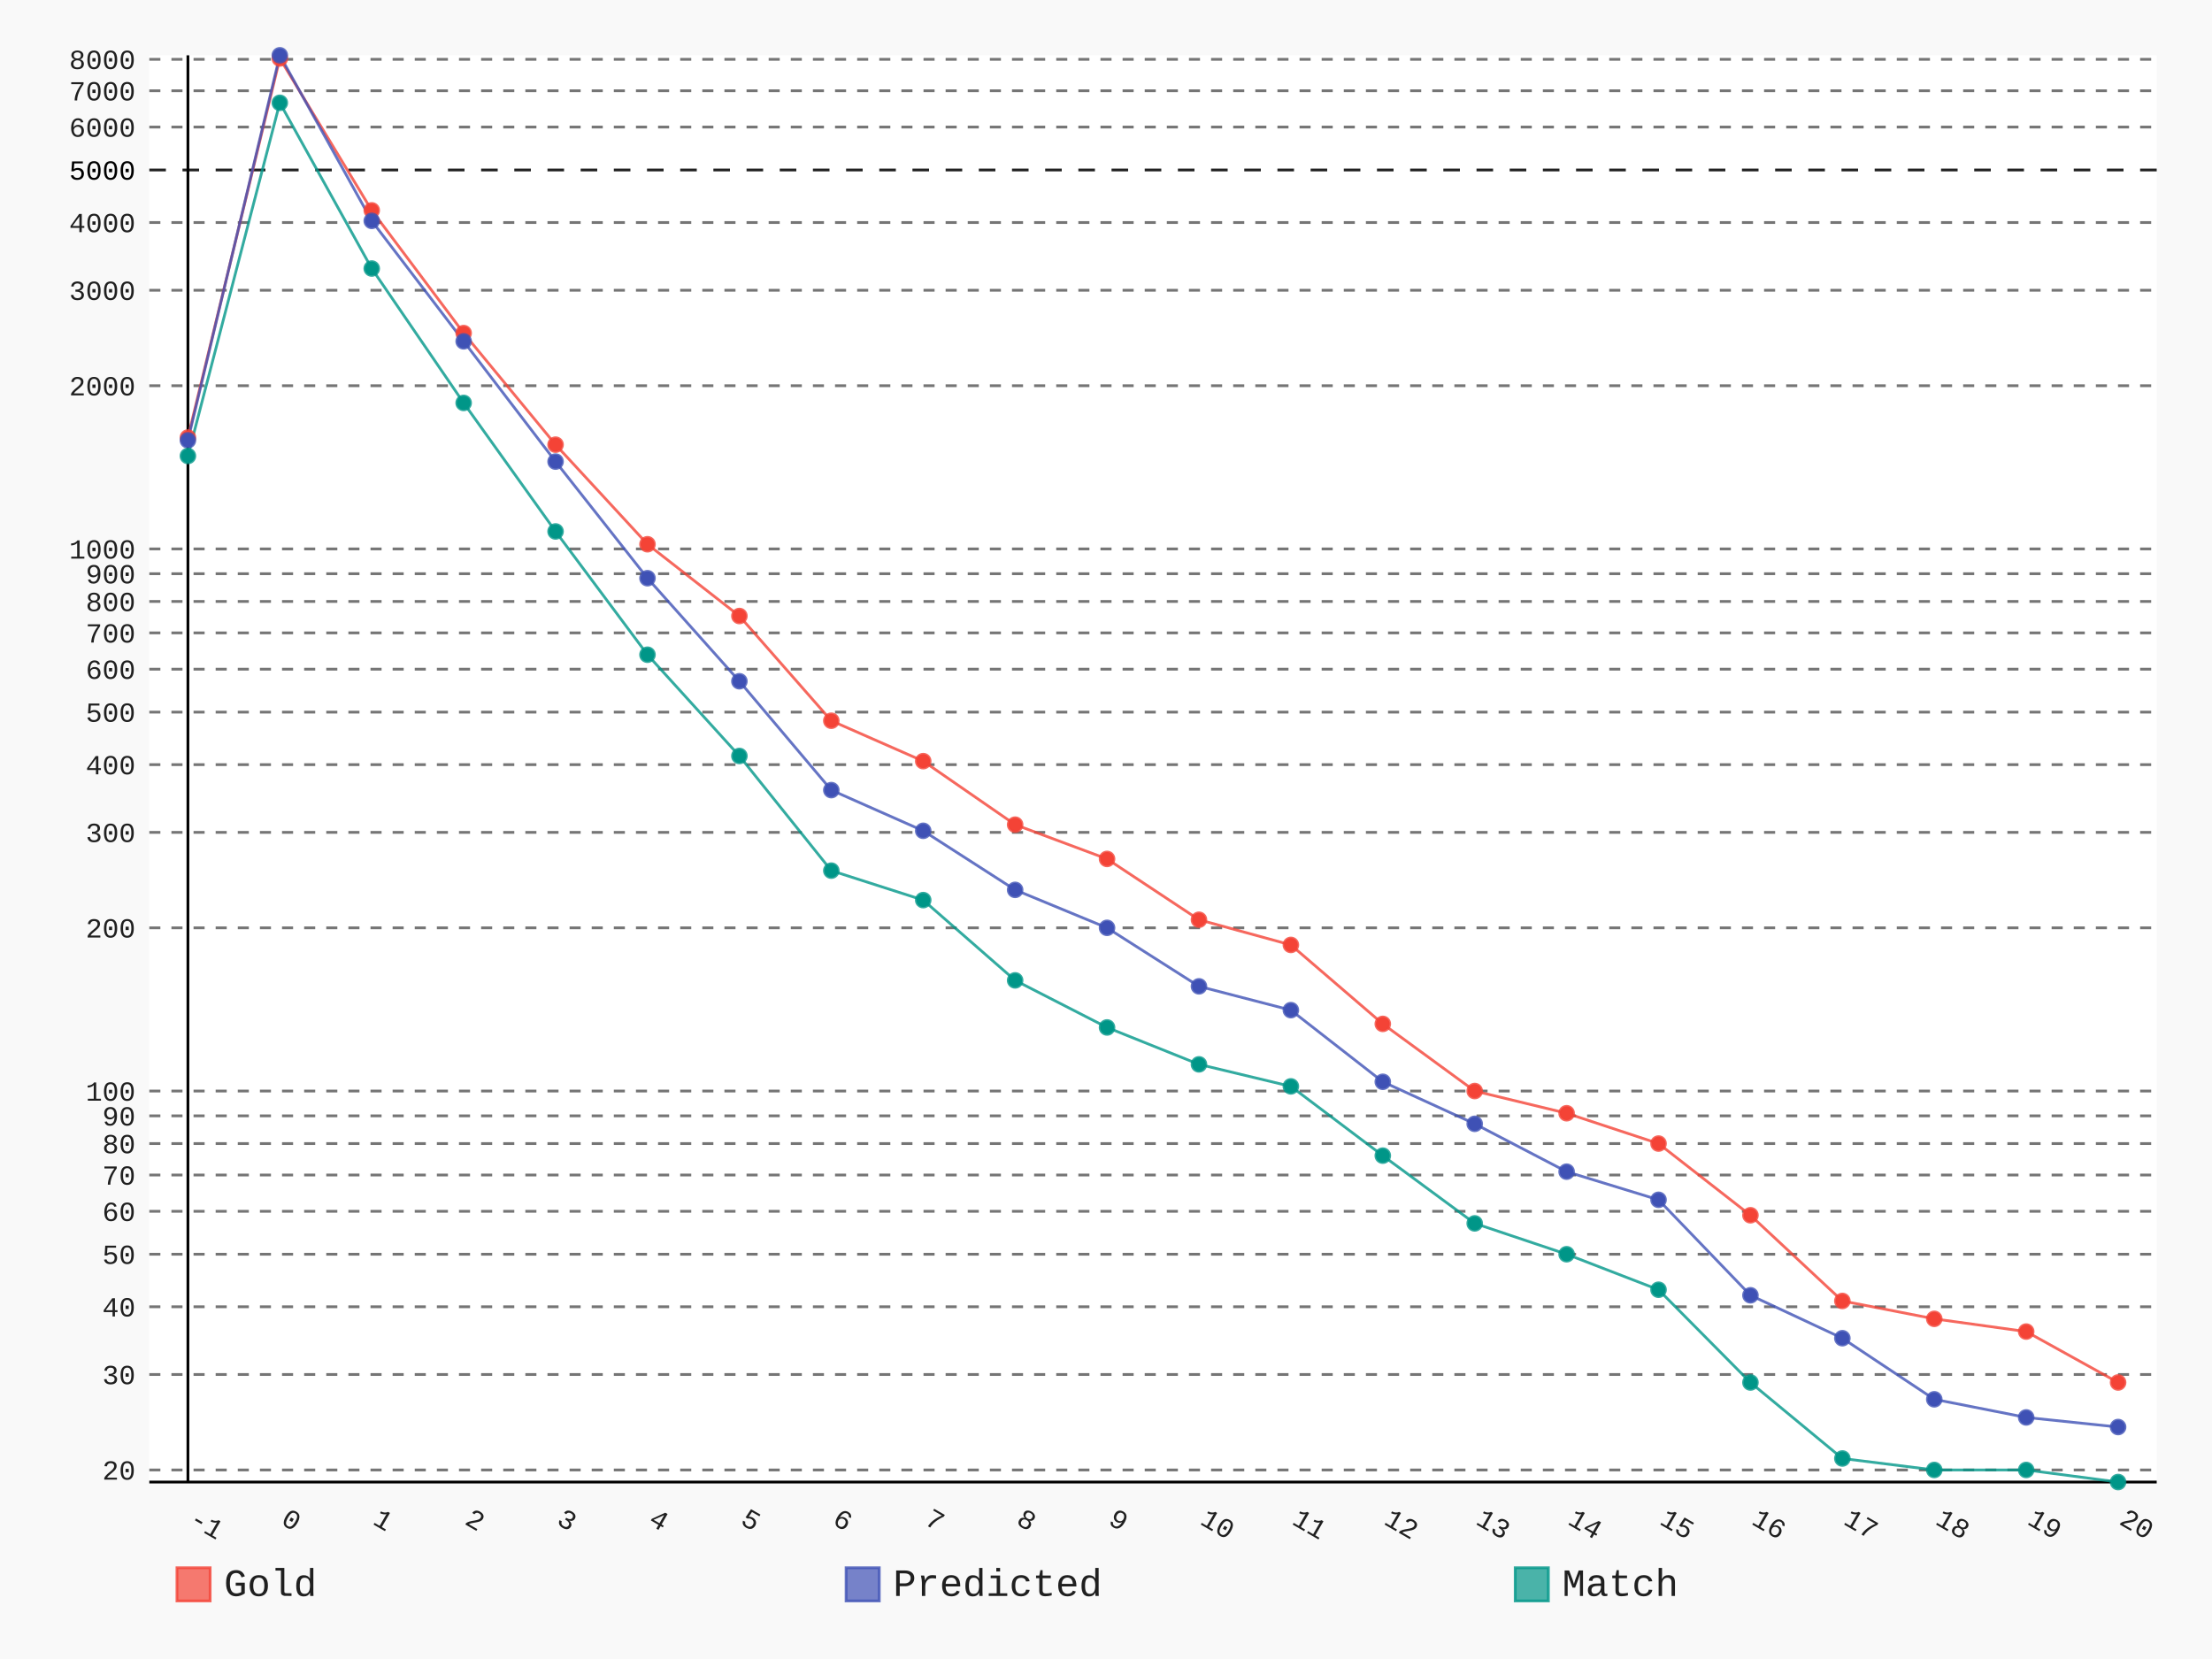
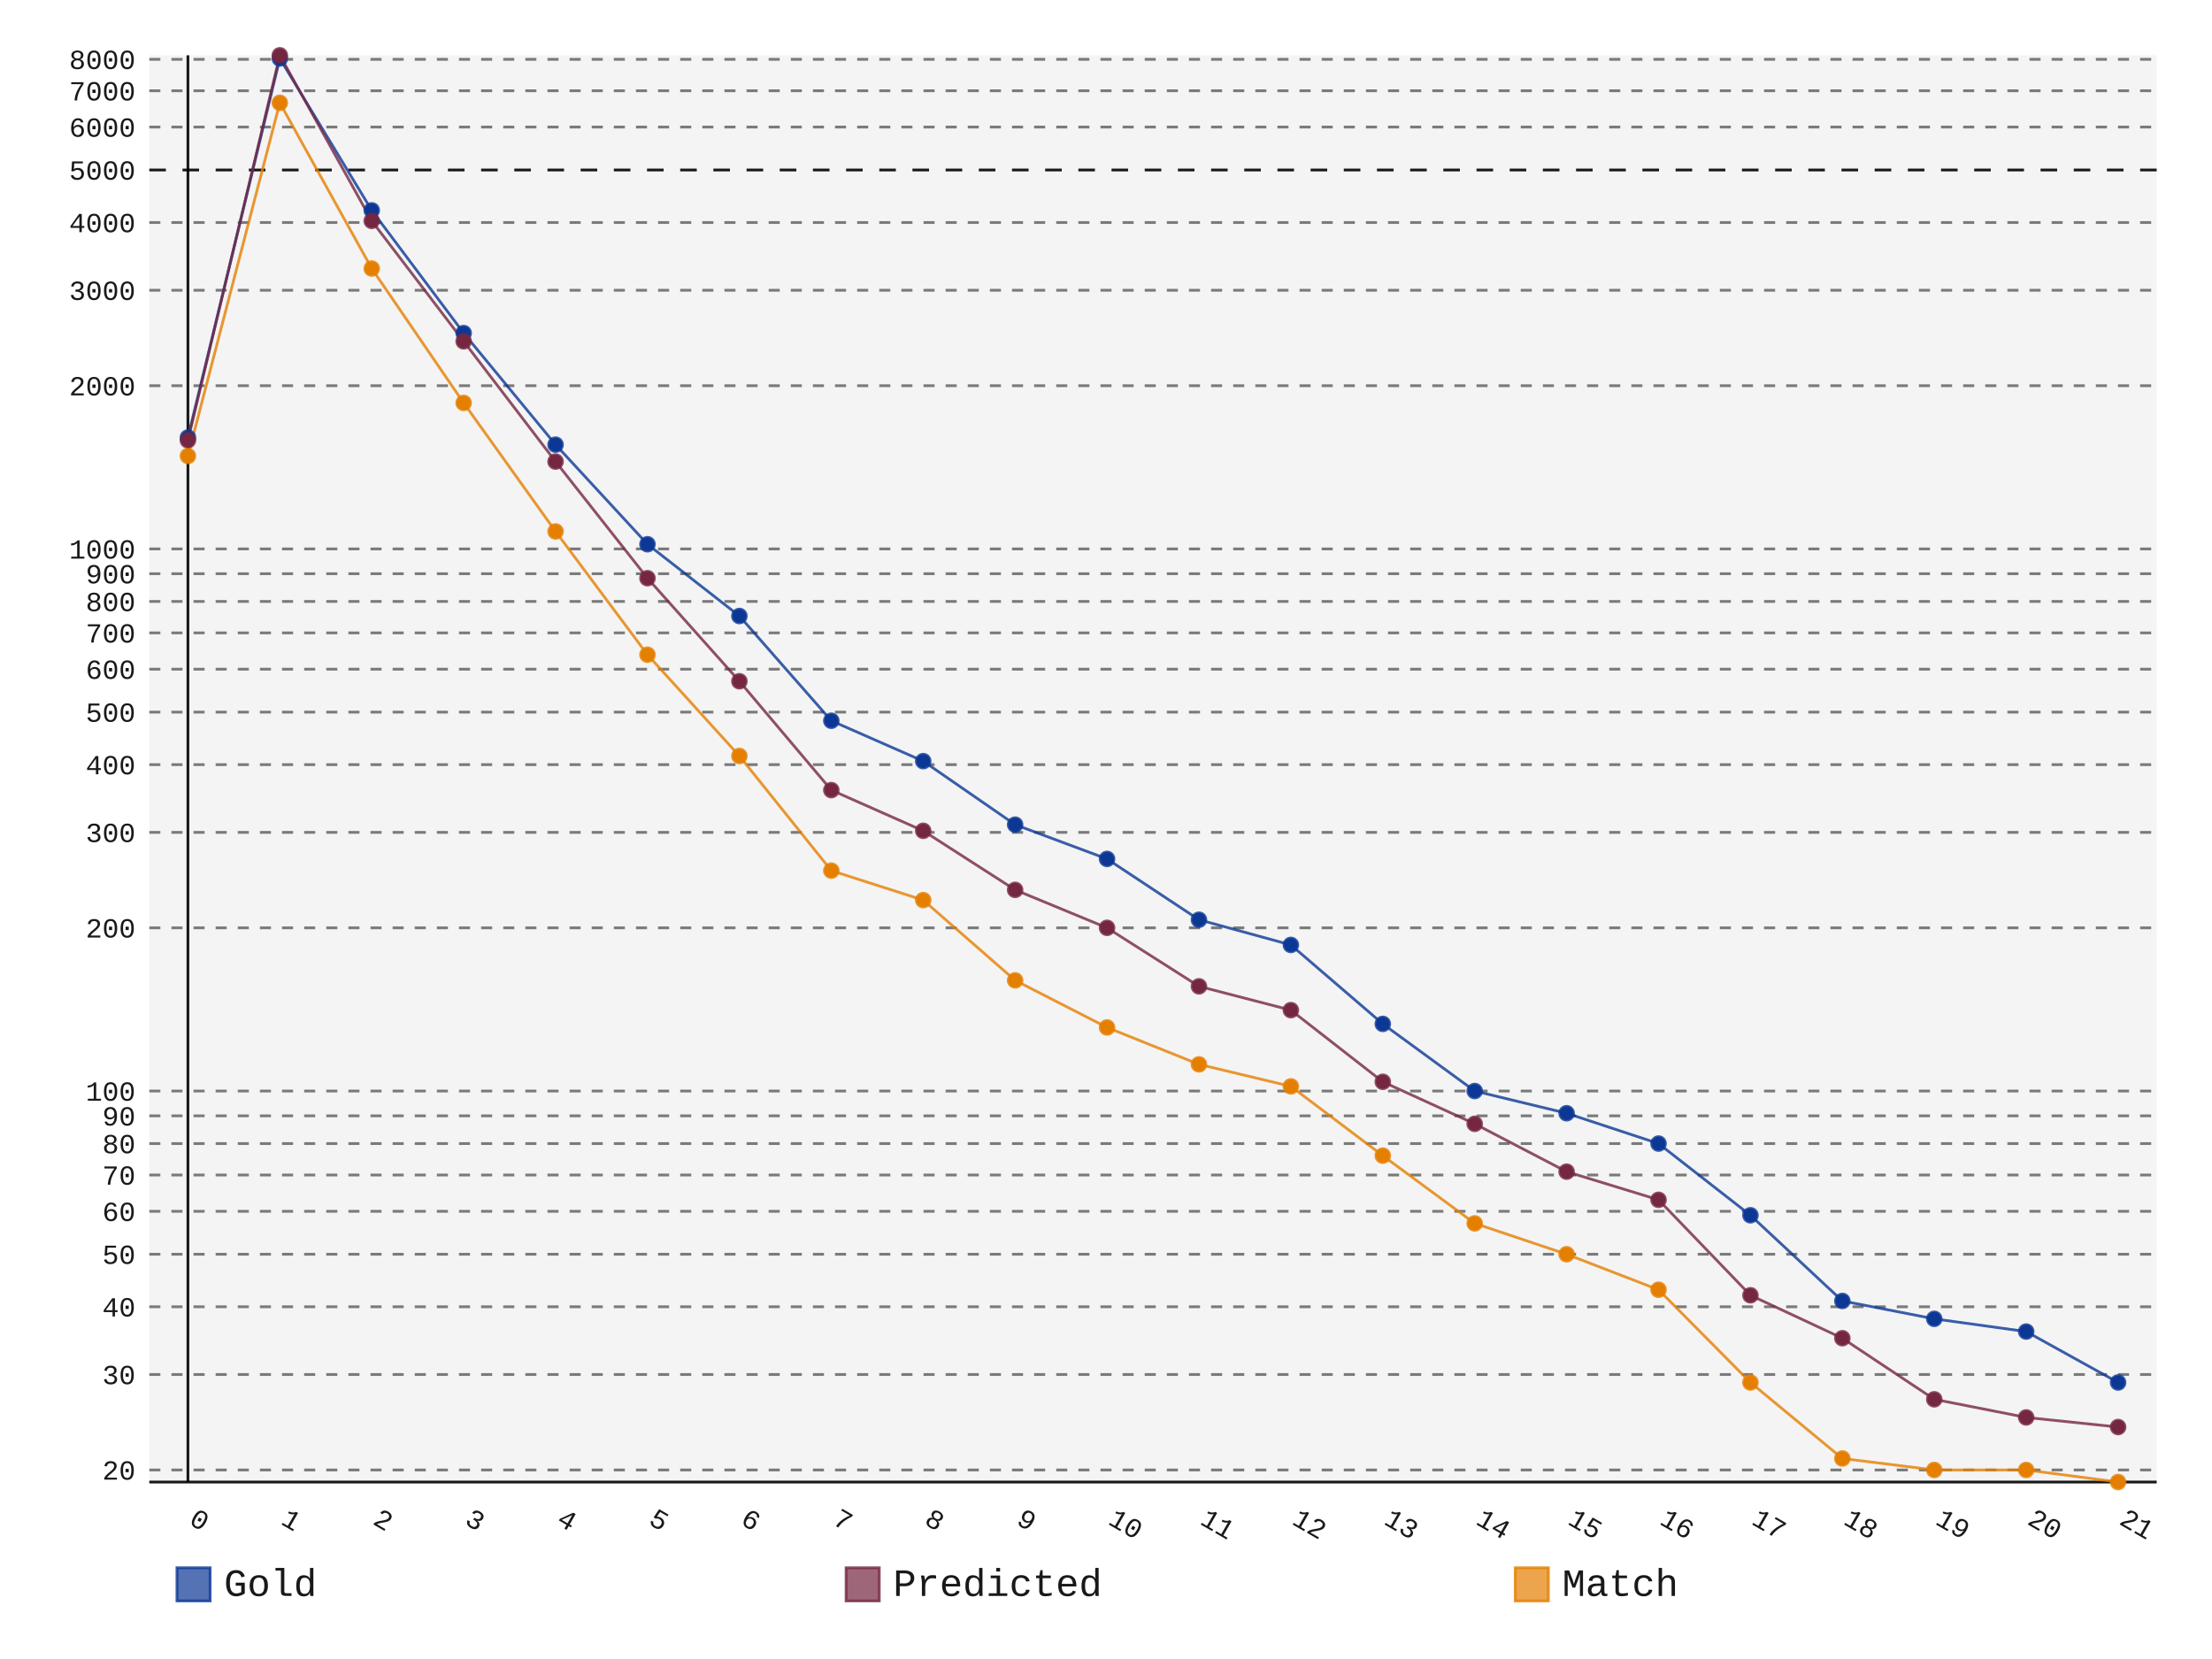
- <svg xmlns="http://www.w3.org/2000/svg" class="pygal-chart" id="chart-1ffe9410-0df7-4624-a900-da1abea2c43c" viewBox="0 0 800 600">
+ <svg xmlns="http://www.w3.org/2000/svg" class="pygal-chart" id="chart-18b71bfe-3541-41d5-81a7-35b38900c37d" viewBox="0 0 800 600">
  <defs>
-     <style type="text/css">#chart-1ffe9410-0df7-4624-a900-da1abea2c43c{-webkit-user-select:none;-webkit-font-smoothing:antialiased;font-family:Consolas,"Liberation Mono",Menlo,Courier,monospace}#chart-1ffe9410-0df7-4624-a900-da1abea2c43c .title{font-family:Consolas,"Liberation Mono",Menlo,Courier,monospace;font-size:16px}#chart-1ffe9410-0df7-4624-a900-da1abea2c43c .legends .legend text{font-family:Consolas,"Liberation Mono",Menlo,Courier,monospace;font-size:14px}#chart-1ffe9410-0df7-4624-a900-da1abea2c43c .axis text{font-family:Consolas,"Liberation Mono",Menlo,Courier,monospace;font-size:10px}#chart-1ffe9410-0df7-4624-a900-da1abea2c43c .axis text.major{font-family:Consolas,"Liberation Mono",Menlo,Courier,monospace;font-size:10px}#chart-1ffe9410-0df7-4624-a900-da1abea2c43c .text-overlay text.value{font-family:Consolas,"Liberation Mono",Menlo,Courier,monospace;font-size:16px}#chart-1ffe9410-0df7-4624-a900-da1abea2c43c .text-overlay text.label{font-family:Consolas,"Liberation Mono",Menlo,Courier,monospace;font-size:10px}#chart-1ffe9410-0df7-4624-a900-da1abea2c43c .tooltip{font-family:Consolas,"Liberation Mono",Menlo,Courier,monospace;font-size:14px}#chart-1ffe9410-0df7-4624-a900-da1abea2c43c text.no_data{font-family:Consolas,"Liberation Mono",Menlo,Courier,monospace;font-size:64px}
- #chart-1ffe9410-0df7-4624-a900-da1abea2c43c{background-color:rgba(249,249,249,1)}#chart-1ffe9410-0df7-4624-a900-da1abea2c43c path,#chart-1ffe9410-0df7-4624-a900-da1abea2c43c line,#chart-1ffe9410-0df7-4624-a900-da1abea2c43c rect,#chart-1ffe9410-0df7-4624-a900-da1abea2c43c circle{-webkit-transition:150ms;-moz-transition:150ms;transition:150ms}#chart-1ffe9410-0df7-4624-a900-da1abea2c43c .graph &gt; .background{fill:rgba(249,249,249,1)}#chart-1ffe9410-0df7-4624-a900-da1abea2c43c .plot &gt; .background{fill:rgba(255,255,255,1)}#chart-1ffe9410-0df7-4624-a900-da1abea2c43c .graph{fill:rgba(0,0,0,.87)}#chart-1ffe9410-0df7-4624-a900-da1abea2c43c text.no_data{fill:rgba(0,0,0,1)}#chart-1ffe9410-0df7-4624-a900-da1abea2c43c .title{fill:rgba(0,0,0,1)}#chart-1ffe9410-0df7-4624-a900-da1abea2c43c .legends .legend text{fill:rgba(0,0,0,.87)}#chart-1ffe9410-0df7-4624-a900-da1abea2c43c .legends .legend:hover text{fill:rgba(0,0,0,1)}#chart-1ffe9410-0df7-4624-a900-da1abea2c43c .axis .line{stroke:rgba(0,0,0,1)}#chart-1ffe9410-0df7-4624-a900-da1abea2c43c .axis .guide.line{stroke:rgba(0,0,0,.54)}#chart-1ffe9410-0df7-4624-a900-da1abea2c43c .axis .major.line{stroke:rgba(0,0,0,.87)}#chart-1ffe9410-0df7-4624-a900-da1abea2c43c .axis text.major{fill:rgba(0,0,0,1)}#chart-1ffe9410-0df7-4624-a900-da1abea2c43c .axis.y .guides:hover .guide.line,#chart-1ffe9410-0df7-4624-a900-da1abea2c43c .line-graph .axis.x .guides:hover .guide.line,#chart-1ffe9410-0df7-4624-a900-da1abea2c43c .stackedline-graph .axis.x .guides:hover .guide.line,#chart-1ffe9410-0df7-4624-a900-da1abea2c43c .xy-graph .axis.x .guides:hover .guide.line{stroke:rgba(0,0,0,1)}#chart-1ffe9410-0df7-4624-a900-da1abea2c43c .axis .guides:hover text{fill:rgba(0,0,0,1)}#chart-1ffe9410-0df7-4624-a900-da1abea2c43c .reactive{fill-opacity:.7;stroke-opacity:.8}#chart-1ffe9410-0df7-4624-a900-da1abea2c43c .ci{stroke:rgba(0,0,0,.87)}#chart-1ffe9410-0df7-4624-a900-da1abea2c43c .reactive.active,#chart-1ffe9410-0df7-4624-a900-da1abea2c43c .active .reactive{fill-opacity:.8;stroke-opacity:.9;stroke-width:4}#chart-1ffe9410-0df7-4624-a900-da1abea2c43c .ci .reactive.active{stroke-width:1.5}#chart-1ffe9410-0df7-4624-a900-da1abea2c43c .series text{fill:rgba(0,0,0,1)}#chart-1ffe9410-0df7-4624-a900-da1abea2c43c .tooltip rect{fill:rgba(255,255,255,1);stroke:rgba(0,0,0,1);-webkit-transition:opacity 150ms;-moz-transition:opacity 150ms;transition:opacity 150ms}#chart-1ffe9410-0df7-4624-a900-da1abea2c43c .tooltip .label{fill:rgba(0,0,0,.87)}#chart-1ffe9410-0df7-4624-a900-da1abea2c43c .tooltip .label{fill:rgba(0,0,0,.87)}#chart-1ffe9410-0df7-4624-a900-da1abea2c43c .tooltip .legend{font-size:.8em;fill:rgba(0,0,0,.54)}#chart-1ffe9410-0df7-4624-a900-da1abea2c43c .tooltip .x_label{font-size:.6em;fill:rgba(0,0,0,1)}#chart-1ffe9410-0df7-4624-a900-da1abea2c43c .tooltip .xlink{font-size:.5em;text-decoration:underline}#chart-1ffe9410-0df7-4624-a900-da1abea2c43c .tooltip .value{font-size:1.5em}#chart-1ffe9410-0df7-4624-a900-da1abea2c43c .bound{font-size:.5em}#chart-1ffe9410-0df7-4624-a900-da1abea2c43c .max-value{font-size:.75em;fill:rgba(0,0,0,.54)}#chart-1ffe9410-0df7-4624-a900-da1abea2c43c .map-element{fill:rgba(255,255,255,1);stroke:rgba(0,0,0,.54) !important}#chart-1ffe9410-0df7-4624-a900-da1abea2c43c .map-element .reactive{fill-opacity:inherit;stroke-opacity:inherit}#chart-1ffe9410-0df7-4624-a900-da1abea2c43c .color-0,#chart-1ffe9410-0df7-4624-a900-da1abea2c43c .color-0 a:visited{stroke:#F44336;fill:#F44336}#chart-1ffe9410-0df7-4624-a900-da1abea2c43c .color-1,#chart-1ffe9410-0df7-4624-a900-da1abea2c43c .color-1 a:visited{stroke:#3F51B5;fill:#3F51B5}#chart-1ffe9410-0df7-4624-a900-da1abea2c43c .color-2,#chart-1ffe9410-0df7-4624-a900-da1abea2c43c .color-2 a:visited{stroke:#009688;fill:#009688}#chart-1ffe9410-0df7-4624-a900-da1abea2c43c .text-overlay .color-0 text{fill:black}#chart-1ffe9410-0df7-4624-a900-da1abea2c43c .text-overlay .color-1 text{fill:black}#chart-1ffe9410-0df7-4624-a900-da1abea2c43c .text-overlay .color-2 text{fill:black}
- #chart-1ffe9410-0df7-4624-a900-da1abea2c43c text.no_data{text-anchor:middle}#chart-1ffe9410-0df7-4624-a900-da1abea2c43c .guide.line{fill:none}#chart-1ffe9410-0df7-4624-a900-da1abea2c43c .centered{text-anchor:middle}#chart-1ffe9410-0df7-4624-a900-da1abea2c43c .title{text-anchor:middle}#chart-1ffe9410-0df7-4624-a900-da1abea2c43c .legends .legend text{fill-opacity:1}#chart-1ffe9410-0df7-4624-a900-da1abea2c43c .axis.x text{text-anchor:middle}#chart-1ffe9410-0df7-4624-a900-da1abea2c43c .axis.x:not(.web) text[transform]{text-anchor:start}#chart-1ffe9410-0df7-4624-a900-da1abea2c43c .axis.x:not(.web) text[transform].backwards{text-anchor:end}#chart-1ffe9410-0df7-4624-a900-da1abea2c43c .axis.y text{text-anchor:end}#chart-1ffe9410-0df7-4624-a900-da1abea2c43c .axis.y text[transform].backwards{text-anchor:start}#chart-1ffe9410-0df7-4624-a900-da1abea2c43c .axis.y2 text{text-anchor:start}#chart-1ffe9410-0df7-4624-a900-da1abea2c43c .axis.y2 text[transform].backwards{text-anchor:end}#chart-1ffe9410-0df7-4624-a900-da1abea2c43c .axis .guide.line{stroke-dasharray:4,4}#chart-1ffe9410-0df7-4624-a900-da1abea2c43c .axis .major.guide.line{stroke-dasharray:6,6}#chart-1ffe9410-0df7-4624-a900-da1abea2c43c .horizontal .axis.y .guide.line,#chart-1ffe9410-0df7-4624-a900-da1abea2c43c .horizontal .axis.y2 .guide.line,#chart-1ffe9410-0df7-4624-a900-da1abea2c43c .vertical .axis.x .guide.line{opacity:0}#chart-1ffe9410-0df7-4624-a900-da1abea2c43c .horizontal .axis.always_show .guide.line,#chart-1ffe9410-0df7-4624-a900-da1abea2c43c .vertical .axis.always_show .guide.line{opacity:1 !important}#chart-1ffe9410-0df7-4624-a900-da1abea2c43c .axis.y .guides:hover .guide.line,#chart-1ffe9410-0df7-4624-a900-da1abea2c43c .axis.y2 .guides:hover .guide.line,#chart-1ffe9410-0df7-4624-a900-da1abea2c43c .axis.x .guides:hover .guide.line{opacity:1}#chart-1ffe9410-0df7-4624-a900-da1abea2c43c .axis .guides:hover text{opacity:1}#chart-1ffe9410-0df7-4624-a900-da1abea2c43c .nofill{fill:none}#chart-1ffe9410-0df7-4624-a900-da1abea2c43c .subtle-fill{fill-opacity:.2}#chart-1ffe9410-0df7-4624-a900-da1abea2c43c .dot{stroke-width:1px;fill-opacity:1}#chart-1ffe9410-0df7-4624-a900-da1abea2c43c .dot.active{stroke-width:5px}#chart-1ffe9410-0df7-4624-a900-da1abea2c43c .dot.negative{fill:transparent}#chart-1ffe9410-0df7-4624-a900-da1abea2c43c text,#chart-1ffe9410-0df7-4624-a900-da1abea2c43c tspan{stroke:none !important}#chart-1ffe9410-0df7-4624-a900-da1abea2c43c .series text.active{opacity:1}#chart-1ffe9410-0df7-4624-a900-da1abea2c43c .tooltip rect{fill-opacity:.95;stroke-width:.5}#chart-1ffe9410-0df7-4624-a900-da1abea2c43c .tooltip text{fill-opacity:1}#chart-1ffe9410-0df7-4624-a900-da1abea2c43c .showable{visibility:hidden}#chart-1ffe9410-0df7-4624-a900-da1abea2c43c .showable.shown{visibility:visible}#chart-1ffe9410-0df7-4624-a900-da1abea2c43c .gauge-background{fill:rgba(229,229,229,1);stroke:none}#chart-1ffe9410-0df7-4624-a900-da1abea2c43c .bg-lines{stroke:rgba(249,249,249,1);stroke-width:2px}</style>
+     <style type="text/css">#chart-18b71bfe-3541-41d5-81a7-35b38900c37d{-webkit-user-select:none;-webkit-font-smoothing:antialiased;font-family:Consolas,"Liberation Mono",Menlo,Courier,monospace}#chart-18b71bfe-3541-41d5-81a7-35b38900c37d .title{font-family:Consolas,"Liberation Mono",Menlo,Courier,monospace;font-size:16px}#chart-18b71bfe-3541-41d5-81a7-35b38900c37d .legends .legend text{font-family:Consolas,"Liberation Mono",Menlo,Courier,monospace;font-size:14px}#chart-18b71bfe-3541-41d5-81a7-35b38900c37d .axis text{font-family:Consolas,"Liberation Mono",Menlo,Courier,monospace;font-size:10px}#chart-18b71bfe-3541-41d5-81a7-35b38900c37d .axis text.major{font-family:Consolas,"Liberation Mono",Menlo,Courier,monospace;font-size:10px}#chart-18b71bfe-3541-41d5-81a7-35b38900c37d .text-overlay text.value{font-family:Consolas,"Liberation Mono",Menlo,Courier,monospace;font-size:16px}#chart-18b71bfe-3541-41d5-81a7-35b38900c37d .text-overlay text.label{font-family:Consolas,"Liberation Mono",Menlo,Courier,monospace;font-size:10px}#chart-18b71bfe-3541-41d5-81a7-35b38900c37d .tooltip{font-family:Consolas,"Liberation Mono",Menlo,Courier,monospace;font-size:14px}#chart-18b71bfe-3541-41d5-81a7-35b38900c37d text.no_data{font-family:Consolas,"Liberation Mono",Menlo,Courier,monospace;font-size:64px}
+ #chart-18b71bfe-3541-41d5-81a7-35b38900c37d{background-color:transparent}#chart-18b71bfe-3541-41d5-81a7-35b38900c37d path,#chart-18b71bfe-3541-41d5-81a7-35b38900c37d line,#chart-18b71bfe-3541-41d5-81a7-35b38900c37d rect,#chart-18b71bfe-3541-41d5-81a7-35b38900c37d circle{-webkit-transition:150ms;-moz-transition:150ms;transition:150ms}#chart-18b71bfe-3541-41d5-81a7-35b38900c37d .graph &gt; .background{fill:transparent}#chart-18b71bfe-3541-41d5-81a7-35b38900c37d .plot &gt; .background{fill:rgba(240,240,240,0.7)}#chart-18b71bfe-3541-41d5-81a7-35b38900c37d .graph{fill:rgba(0,0,0,0.9)}#chart-18b71bfe-3541-41d5-81a7-35b38900c37d text.no_data{fill:rgba(0,0,0,0.9)}#chart-18b71bfe-3541-41d5-81a7-35b38900c37d .title{fill:rgba(0,0,0,0.9)}#chart-18b71bfe-3541-41d5-81a7-35b38900c37d .legends .legend text{fill:rgba(0,0,0,0.9)}#chart-18b71bfe-3541-41d5-81a7-35b38900c37d .legends .legend:hover text{fill:rgba(0,0,0,0.9)}#chart-18b71bfe-3541-41d5-81a7-35b38900c37d .axis .line{stroke:rgba(0,0,0,0.9)}#chart-18b71bfe-3541-41d5-81a7-35b38900c37d .axis .guide.line{stroke:rgba(0,0,0,0.5)}#chart-18b71bfe-3541-41d5-81a7-35b38900c37d .axis .major.line{stroke:rgba(0,0,0,0.9)}#chart-18b71bfe-3541-41d5-81a7-35b38900c37d .axis text.major{fill:rgba(0,0,0,0.9)}#chart-18b71bfe-3541-41d5-81a7-35b38900c37d .axis.y .guides:hover .guide.line,#chart-18b71bfe-3541-41d5-81a7-35b38900c37d .line-graph .axis.x .guides:hover .guide.line,#chart-18b71bfe-3541-41d5-81a7-35b38900c37d .stackedline-graph .axis.x .guides:hover .guide.line,#chart-18b71bfe-3541-41d5-81a7-35b38900c37d .xy-graph .axis.x .guides:hover .guide.line{stroke:rgba(0,0,0,0.9)}#chart-18b71bfe-3541-41d5-81a7-35b38900c37d .axis .guides:hover text{fill:rgba(0,0,0,0.9)}#chart-18b71bfe-3541-41d5-81a7-35b38900c37d .reactive{fill-opacity:.7;stroke-opacity:.8}#chart-18b71bfe-3541-41d5-81a7-35b38900c37d .ci{stroke:rgba(0,0,0,0.9)}#chart-18b71bfe-3541-41d5-81a7-35b38900c37d .reactive.active,#chart-18b71bfe-3541-41d5-81a7-35b38900c37d .active .reactive{fill-opacity:.8;stroke-opacity:.9;stroke-width:4}#chart-18b71bfe-3541-41d5-81a7-35b38900c37d .ci .reactive.active{stroke-width:1.5}#chart-18b71bfe-3541-41d5-81a7-35b38900c37d .series text{fill:rgba(0,0,0,0.9)}#chart-18b71bfe-3541-41d5-81a7-35b38900c37d .tooltip rect{fill:rgba(240,240,240,0.7);stroke:rgba(0,0,0,0.9);-webkit-transition:opacity 150ms;-moz-transition:opacity 150ms;transition:opacity 150ms}#chart-18b71bfe-3541-41d5-81a7-35b38900c37d .tooltip .label{fill:rgba(0,0,0,0.9)}#chart-18b71bfe-3541-41d5-81a7-35b38900c37d .tooltip .label{fill:rgba(0,0,0,0.9)}#chart-18b71bfe-3541-41d5-81a7-35b38900c37d .tooltip .legend{font-size:.8em;fill:rgba(0,0,0,0.5)}#chart-18b71bfe-3541-41d5-81a7-35b38900c37d .tooltip .x_label{font-size:.6em;fill:rgba(0,0,0,0.9)}#chart-18b71bfe-3541-41d5-81a7-35b38900c37d .tooltip .xlink{font-size:.5em;text-decoration:underline}#chart-18b71bfe-3541-41d5-81a7-35b38900c37d .tooltip .value{font-size:1.5em}#chart-18b71bfe-3541-41d5-81a7-35b38900c37d .bound{font-size:.5em}#chart-18b71bfe-3541-41d5-81a7-35b38900c37d .max-value{font-size:.75em;fill:rgba(0,0,0,0.5)}#chart-18b71bfe-3541-41d5-81a7-35b38900c37d .map-element{fill:rgba(240,240,240,0.7);stroke:rgba(0,0,0,0.5) !important}#chart-18b71bfe-3541-41d5-81a7-35b38900c37d .map-element .reactive{fill-opacity:inherit;stroke-opacity:inherit}#chart-18b71bfe-3541-41d5-81a7-35b38900c37d .color-0,#chart-18b71bfe-3541-41d5-81a7-35b38900c37d .color-0 a:visited{stroke:rgb(12,55,149);fill:rgb(12,55,149)}#chart-18b71bfe-3541-41d5-81a7-35b38900c37d .color-1,#chart-18b71bfe-3541-41d5-81a7-35b38900c37d .color-1 a:visited{stroke:rgb(117,38,65);fill:rgb(117,38,65)}#chart-18b71bfe-3541-41d5-81a7-35b38900c37d .color-2,#chart-18b71bfe-3541-41d5-81a7-35b38900c37d .color-2 a:visited{stroke:rgb(228,127,0);fill:rgb(228,127,0)}#chart-18b71bfe-3541-41d5-81a7-35b38900c37d .text-overlay .color-0 text{fill:black}#chart-18b71bfe-3541-41d5-81a7-35b38900c37d .text-overlay .color-1 text{fill:black}#chart-18b71bfe-3541-41d5-81a7-35b38900c37d .text-overlay .color-2 text{fill:black}
+ #chart-18b71bfe-3541-41d5-81a7-35b38900c37d text.no_data{text-anchor:middle}#chart-18b71bfe-3541-41d5-81a7-35b38900c37d .guide.line{fill:none}#chart-18b71bfe-3541-41d5-81a7-35b38900c37d .centered{text-anchor:middle}#chart-18b71bfe-3541-41d5-81a7-35b38900c37d .title{text-anchor:middle}#chart-18b71bfe-3541-41d5-81a7-35b38900c37d .legends .legend text{fill-opacity:1}#chart-18b71bfe-3541-41d5-81a7-35b38900c37d .axis.x text{text-anchor:middle}#chart-18b71bfe-3541-41d5-81a7-35b38900c37d .axis.x:not(.web) text[transform]{text-anchor:start}#chart-18b71bfe-3541-41d5-81a7-35b38900c37d .axis.x:not(.web) text[transform].backwards{text-anchor:end}#chart-18b71bfe-3541-41d5-81a7-35b38900c37d .axis.y text{text-anchor:end}#chart-18b71bfe-3541-41d5-81a7-35b38900c37d .axis.y text[transform].backwards{text-anchor:start}#chart-18b71bfe-3541-41d5-81a7-35b38900c37d .axis.y2 text{text-anchor:start}#chart-18b71bfe-3541-41d5-81a7-35b38900c37d .axis.y2 text[transform].backwards{text-anchor:end}#chart-18b71bfe-3541-41d5-81a7-35b38900c37d .axis .guide.line{stroke-dasharray:4,4}#chart-18b71bfe-3541-41d5-81a7-35b38900c37d .axis .major.guide.line{stroke-dasharray:6,6}#chart-18b71bfe-3541-41d5-81a7-35b38900c37d .horizontal .axis.y .guide.line,#chart-18b71bfe-3541-41d5-81a7-35b38900c37d .horizontal .axis.y2 .guide.line,#chart-18b71bfe-3541-41d5-81a7-35b38900c37d .vertical .axis.x .guide.line{opacity:0}#chart-18b71bfe-3541-41d5-81a7-35b38900c37d .horizontal .axis.always_show .guide.line,#chart-18b71bfe-3541-41d5-81a7-35b38900c37d .vertical .axis.always_show .guide.line{opacity:1 !important}#chart-18b71bfe-3541-41d5-81a7-35b38900c37d .axis.y .guides:hover .guide.line,#chart-18b71bfe-3541-41d5-81a7-35b38900c37d .axis.y2 .guides:hover .guide.line,#chart-18b71bfe-3541-41d5-81a7-35b38900c37d .axis.x .guides:hover .guide.line{opacity:1}#chart-18b71bfe-3541-41d5-81a7-35b38900c37d .axis .guides:hover text{opacity:1}#chart-18b71bfe-3541-41d5-81a7-35b38900c37d .nofill{fill:none}#chart-18b71bfe-3541-41d5-81a7-35b38900c37d .subtle-fill{fill-opacity:.2}#chart-18b71bfe-3541-41d5-81a7-35b38900c37d .dot{stroke-width:1px;fill-opacity:1}#chart-18b71bfe-3541-41d5-81a7-35b38900c37d .dot.active{stroke-width:5px}#chart-18b71bfe-3541-41d5-81a7-35b38900c37d .dot.negative{fill:transparent}#chart-18b71bfe-3541-41d5-81a7-35b38900c37d text,#chart-18b71bfe-3541-41d5-81a7-35b38900c37d tspan{stroke:none !important}#chart-18b71bfe-3541-41d5-81a7-35b38900c37d .series text.active{opacity:1}#chart-18b71bfe-3541-41d5-81a7-35b38900c37d .tooltip rect{fill-opacity:.95;stroke-width:.5}#chart-18b71bfe-3541-41d5-81a7-35b38900c37d .tooltip text{fill-opacity:1}#chart-18b71bfe-3541-41d5-81a7-35b38900c37d .showable{visibility:hidden}#chart-18b71bfe-3541-41d5-81a7-35b38900c37d .showable.shown{visibility:visible}#chart-18b71bfe-3541-41d5-81a7-35b38900c37d .gauge-background{fill:rgba(229,229,229,1);stroke:none}#chart-18b71bfe-3541-41d5-81a7-35b38900c37d .bg-lines{stroke:transparent;stroke-width:2px}</style>
  </defs>
  <g class="graph line-graph vertical">
    <rect class="background" height="600" width="800" x="0" y="0" />
    <g class="plot" transform="translate(54, 20)">
      <rect class="background" height="516.0" width="726.0" x="0" y="0" />
      <g class="axis y">
        <path class="line" d="M0 516 h726" />
        <g class="logarithmic guides">
          <path class="guide line" d="M0 511.632 h726" />
          <text class="" x="-5" y="515.132">20</text>
        </g>
        <g class="logarithmic guides">
          <path class="guide line" d="M0 477.107 h726" />
          <text class="" x="-5" y="480.607">30</text>
        </g>
        <g class="logarithmic guides">
          <path class="guide line" d="M0 452.611 h726" />
          <text class="" x="-5" y="456.111">40</text>
        </g>
        <g class="logarithmic guides">
          <path class="guide line" d="M0 433.61 h726" />
          <text class="" x="-5" y="437.11">50</text>
        </g>
        <g class="logarithmic guides">
          <path class="guide line" d="M0 418.085 h726" />
          <text class="" x="-5" y="421.585">60</text>
        </g>
        <g class="logarithmic guides">
          <path class="guide line" d="M0 404.959 h726" />
          <text class="" x="-5" y="408.459">70</text>
        </g>
        <g class="logarithmic guides">
          <path class="guide line" d="M0 393.589 h726" />
          <text class="" x="-5" y="397.089">80</text>
        </g>
        <g class="logarithmic guides">
          <path class="guide line" d="M0 383.559 h726" />
          <text class="" x="-5" y="387.059">90</text>
        </g>
        <g class="logarithmic guides">
          <path class="guide line" d="M0 374.588 h726" />
          <text class="" x="-5" y="378.088">100</text>
        </g>
        <g class="logarithmic guides">
          <path class="guide line" d="M0 315.566 h726" />
          <text class="" x="-5" y="319.066">200</text>
        </g>
        <g class="logarithmic guides">
          <path class="guide line" d="M0 281.041 h726" />
          <text class="" x="-5" y="284.541">300</text>
        </g>
        <g class="logarithmic guides">
          <path class="guide line" d="M0 256.544 h726" />
          <text class="" x="-5" y="260.044">400</text>
        </g>
        <g class="logarithmic guides">
          <path class="guide line" d="M0 237.544 h726" />
          <text class="" x="-5" y="241.044">500</text>
        </g>
        <g class="logarithmic guides">
          <path class="guide line" d="M0 222.019 h726" />
          <text class="" x="-5" y="225.519">600</text>
        </g>
        <g class="logarithmic guides">
          <path class="guide line" d="M0 208.893 h726" />
          <text class="" x="-5" y="212.393">700</text>
        </g>
        <g class="logarithmic guides">
          <path class="guide line" d="M0 197.523 h726" />
          <text class="" x="-5" y="201.023">800</text>
        </g>
        <g class="logarithmic guides">
          <path class="guide line" d="M0 187.493 h726" />
          <text class="" x="-5" y="190.993">900</text>
        </g>
        <g class="logarithmic guides">
          <path class="guide line" d="M0 178.522 h726" />
          <text class="" x="-5" y="182.022">1000</text>
        </g>
        <g class="logarithmic guides">
          <path class="guide line" d="M0 119.5 h726" />
          <text class="" x="-5" y="123">2000</text>
        </g>
        <g class="logarithmic guides">
          <path class="guide line" d="M0 84.974 h726" />
          <text class="" x="-5" y="88.474">3000</text>
        </g>
        <g class="logarithmic guides">
          <path class="guide line" d="M0 60.478 h726" />
          <text class="" x="-5" y="63.978">4000</text>
        </g>
        <g class="logarithmic guides">
          <path class="major guide line" d="M0 41.477 h726" />
          <text class="major" x="-5" y="44.977">5000</text>
        </g>
        <g class="logarithmic guides">
          <path class="guide line" d="M0 25.953 h726" />
          <text class="" x="-5" y="29.453">6000</text>
        </g>
        <g class="logarithmic guides">
          <path class="guide line" d="M0 12.827 h726" />
          <text class="" x="-5" y="16.327">7000</text>
        </g>
        <g class="logarithmic guides">
          <path class="guide line" d="M0 1.456 h726" />
          <text class="" x="-5" y="4.956">8000</text>
        </g>
      </g>
      <g class="axis x">
        <g class="guides">
-           <path class="line" d="M13.962 0 v516" />
-           <text class="" transform="rotate(30 13.96154 531)" x="13.962" y="531.0">-1</text>
-         </g>
-         <g class="guides">
-           <path class="axis guide line" d="M47.203 0 v516" />
-           <text class="" transform="rotate(30 47.2033 531)" x="47.203" y="531.0">0</text>
+           <path class="axis line" d="M13.962 0 v516" />
+           <text class="" transform="rotate(30 13.96154 531)" x="13.962" y="531.0">0</text>
+         </g>
+         <g class="guides">
+           <path class="guide line" d="M47.203 0 v516" />
+           <text class="" transform="rotate(30 47.2033 531)" x="47.203" y="531.0">1</text>
        </g>
        <g class="guides">
          <path class="guide line" d="M80.445 0 v516" />
-           <text class="" transform="rotate(30 80.44505 531)" x="80.445" y="531.0">1</text>
+           <text class="" transform="rotate(30 80.44505 531)" x="80.445" y="531.0">2</text>
        </g>
        <g class="guides">
          <path class="guide line" d="M113.687 0 v516" />
-           <text class="" transform="rotate(30 113.6868 531)" x="113.687" y="531.0">2</text>
+           <text class="" transform="rotate(30 113.6868 531)" x="113.687" y="531.0">3</text>
        </g>
        <g class="guides">
          <path class="guide line" d="M146.929 0 v516" />
-           <text class="" transform="rotate(30 146.9286 531)" x="146.929" y="531.0">3</text>
+           <text class="" transform="rotate(30 146.9286 531)" x="146.929" y="531.0">4</text>
        </g>
        <g class="guides">
          <path class="guide line" d="M180.17 0 v516" />
-           <text class="" transform="rotate(30 180.1703 531)" x="180.17" y="531.0">4</text>
+           <text class="" transform="rotate(30 180.1703 531)" x="180.17" y="531.0">5</text>
        </g>
        <g class="guides">
          <path class="guide line" d="M213.412 0 v516" />
-           <text class="" transform="rotate(30 213.4121 531)" x="213.412" y="531.0">5</text>
+           <text class="" transform="rotate(30 213.4121 531)" x="213.412" y="531.0">6</text>
        </g>
        <g class="guides">
          <path class="guide line" d="M246.654 0 v516" />
-           <text class="" transform="rotate(30 246.6538 531)" x="246.654" y="531.0">6</text>
+           <text class="" transform="rotate(30 246.6538 531)" x="246.654" y="531.0">7</text>
        </g>
        <g class="guides">
          <path class="guide line" d="M279.896 0 v516" />
-           <text class="" transform="rotate(30 279.8956 531)" x="279.896" y="531.0">7</text>
+           <text class="" transform="rotate(30 279.8956 531)" x="279.896" y="531.0">8</text>
        </g>
        <g class="guides">
          <path class="guide line" d="M313.137 0 v516" />
-           <text class="" transform="rotate(30 313.1374 531)" x="313.137" y="531.0">8</text>
+           <text class="" transform="rotate(30 313.1374 531)" x="313.137" y="531.0">9</text>
        </g>
        <g class="guides">
          <path class="guide line" d="M346.379 0 v516" />
-           <text class="" transform="rotate(30 346.3791 531)" x="346.379" y="531.0">9</text>
+           <text class="" transform="rotate(30 346.3791 531)" x="346.379" y="531.0">10</text>
        </g>
        <g class="guides">
          <path class="guide line" d="M379.621 0 v516" />
-           <text class="" transform="rotate(30 379.6209 531)" x="379.621" y="531.0">10</text>
+           <text class="" transform="rotate(30 379.6209 531)" x="379.621" y="531.0">11</text>
        </g>
        <g class="guides">
          <path class="guide line" d="M412.863 0 v516" />
-           <text class="" transform="rotate(30 412.8626 531)" x="412.863" y="531.0">11</text>
+           <text class="" transform="rotate(30 412.8626 531)" x="412.863" y="531.0">12</text>
        </g>
        <g class="guides">
          <path class="guide line" d="M446.104 0 v516" />
-           <text class="" transform="rotate(30 446.1044 531)" x="446.104" y="531.0">12</text>
+           <text class="" transform="rotate(30 446.1044 531)" x="446.104" y="531.0">13</text>
        </g>
        <g class="guides">
          <path class="guide line" d="M479.346 0 v516" />
-           <text class="" transform="rotate(30 479.3462 531)" x="479.346" y="531.0">13</text>
+           <text class="" transform="rotate(30 479.3462 531)" x="479.346" y="531.0">14</text>
        </g>
        <g class="guides">
          <path class="guide line" d="M512.588 0 v516" />
-           <text class="" transform="rotate(30 512.5879 531)" x="512.588" y="531.0">14</text>
+           <text class="" transform="rotate(30 512.5879 531)" x="512.588" y="531.0">15</text>
        </g>
        <g class="guides">
          <path class="guide line" d="M545.83 0 v516" />
-           <text class="" transform="rotate(30 545.8297 531)" x="545.83" y="531.0">15</text>
+           <text class="" transform="rotate(30 545.8297 531)" x="545.83" y="531.0">16</text>
        </g>
        <g class="guides">
          <path class="guide line" d="M579.071 0 v516" />
-           <text class="" transform="rotate(30 579.0714 531)" x="579.071" y="531.0">16</text>
+           <text class="" transform="rotate(30 579.0714 531)" x="579.071" y="531.0">17</text>
        </g>
        <g class="guides">
          <path class="guide line" d="M612.313 0 v516" />
-           <text class="" transform="rotate(30 612.3132 531)" x="612.313" y="531.0">17</text>
+           <text class="" transform="rotate(30 612.3132 531)" x="612.313" y="531.0">18</text>
        </g>
        <g class="guides">
          <path class="guide line" d="M645.555 0 v516" />
-           <text class="" transform="rotate(30 645.5549 531)" x="645.555" y="531.0">18</text>
+           <text class="" transform="rotate(30 645.5549 531)" x="645.555" y="531.0">19</text>
        </g>
        <g class="guides">
          <path class="guide line" d="M678.797 0 v516" />
-           <text class="" transform="rotate(30 678.7967 531)" x="678.797" y="531.0">19</text>
+           <text class="" transform="rotate(30 678.7967 531)" x="678.797" y="531.0">20</text>
        </g>
        <g class="guides">
          <path class="guide line" d="M712.038 0 v516" />
-           <text class="" transform="rotate(30 712.0385 531)" x="712.038" y="531.0">20</text>
+           <text class="" transform="rotate(30 712.0385 531)" x="712.038" y="531.0">21</text>
        </g>
      </g>
      <g class="series serie-0 color-0">
        <path class="line reactive nofill" d="M13.962 138.235 L47.203 1.148 80.445 56.081 113.687 100.465 146.929 140.82 180.17 176.836 213.412 202.791 246.654 240.666 279.896 255.277 313.137 278.249 346.379 290.645 379.621 312.637 412.863 321.746 446.104 350.305 479.346 374.588 512.588 382.619 545.83 393.589 579.071 419.516 612.313 450.508 645.555 456.978 678.797 461.582 712.038 479.994" />
      </g>
      <g class="series serie-1 color-1">
        <path class="line reactive nofill" d="M13.962 139.249 L47.203 0 80.445 59.884 113.687 103.445 146.929 146.942 180.17 189.117 213.412 226.386 246.654 265.753 279.896 280.475 313.137 301.834 346.379 315.566 379.621 336.723 412.863 345.331 446.104 371.248 479.346 386.446 512.588 403.751 545.83 413.93 579.071 448.456 612.313 463.981 645.555 486.078 678.797 492.632 712.038 496.108" />
      </g>
      <g class="series serie-2 color-2">
        <path class="line reactive nofill" d="M13.962 144.909 L47.203 17.181 80.445 77.117 113.687 125.725 146.929 172.205 180.17 216.79 213.412 253.41 246.654 294.879 279.896 305.537 313.137 334.567 346.379 351.595 379.621 364.938 412.863 372.902 446.104 397.956 479.346 422.453 512.588 433.61 545.83 446.452 579.071 479.994 612.313 507.478 645.555 511.632 678.797 511.632 712.038 516" />
      </g>
    </g>
    <g class="titles" />
    <g class="plot overlay" transform="translate(54, 20)">
      <g class="series serie-0 color-0">
        <g class="dots">
          <circle class="dot reactive tooltip-trigger" cx="13.962" cy="138.235" r="2.5" />
        </g>
        <g class="dots">
          <circle class="dot reactive tooltip-trigger" cx="47.203" cy="1.148" r="2.5" />
        </g>
        <g class="dots">
          <circle class="dot reactive tooltip-trigger" cx="80.445" cy="56.081" r="2.5" />
        </g>
        <g class="dots">
          <circle class="dot reactive tooltip-trigger" cx="113.687" cy="100.465" r="2.5" />
        </g>
        <g class="dots">
          <circle class="dot reactive tooltip-trigger" cx="146.929" cy="140.82" r="2.5" />
        </g>
        <g class="dots">
          <circle class="dot reactive tooltip-trigger" cx="180.17" cy="176.836" r="2.5" />
        </g>
        <g class="dots">
          <circle class="dot reactive tooltip-trigger" cx="213.412" cy="202.791" r="2.5" />
        </g>
        <g class="dots">
          <circle class="dot reactive tooltip-trigger" cx="246.654" cy="240.666" r="2.5" />
        </g>
        <g class="dots">
          <circle class="dot reactive tooltip-trigger" cx="279.896" cy="255.277" r="2.5" />
        </g>
        <g class="dots">
          <circle class="dot reactive tooltip-trigger" cx="313.137" cy="278.249" r="2.5" />
        </g>
        <g class="dots">
          <circle class="dot reactive tooltip-trigger" cx="346.379" cy="290.645" r="2.5" />
        </g>
        <g class="dots">
          <circle class="dot reactive tooltip-trigger" cx="379.621" cy="312.637" r="2.5" />
        </g>
        <g class="dots">
          <circle class="dot reactive tooltip-trigger" cx="412.863" cy="321.746" r="2.5" />
        </g>
        <g class="dots">
          <circle class="dot reactive tooltip-trigger" cx="446.104" cy="350.305" r="2.5" />
        </g>
        <g class="dots">
          <circle class="dot reactive tooltip-trigger" cx="479.346" cy="374.588" r="2.5" />
        </g>
        <g class="dots">
          <circle class="dot reactive tooltip-trigger" cx="512.588" cy="382.619" r="2.5" />
        </g>
        <g class="dots">
          <circle class="dot reactive tooltip-trigger" cx="545.83" cy="393.589" r="2.5" />
        </g>
        <g class="dots">
          <circle class="dot reactive tooltip-trigger" cx="579.071" cy="419.516" r="2.5" />
        </g>
        <g class="dots">
          <circle class="dot reactive tooltip-trigger" cx="612.313" cy="450.508" r="2.5" />
        </g>
        <g class="dots">
          <circle class="dot reactive tooltip-trigger" cx="645.555" cy="456.978" r="2.5" />
        </g>
        <g class="dots">
          <circle class="dot reactive tooltip-trigger" cx="678.797" cy="461.582" r="2.5" />
        </g>
        <g class="dots">
          <circle class="dot reactive tooltip-trigger" cx="712.038" cy="479.994" r="2.5" />
        </g>
      </g>
      <g class="series serie-1 color-1">
        <g class="dots">
          <circle class="dot reactive tooltip-trigger" cx="13.962" cy="139.249" r="2.5" />
        </g>
        <g class="dots">
          <circle class="dot reactive tooltip-trigger" cx="47.203" cy="0.0" r="2.5" />
        </g>
        <g class="dots">
          <circle class="dot reactive tooltip-trigger" cx="80.445" cy="59.884" r="2.5" />
        </g>
        <g class="dots">
          <circle class="dot reactive tooltip-trigger" cx="113.687" cy="103.445" r="2.5" />
        </g>
        <g class="dots">
          <circle class="dot reactive tooltip-trigger" cx="146.929" cy="146.942" r="2.5" />
        </g>
        <g class="dots">
          <circle class="dot reactive tooltip-trigger" cx="180.17" cy="189.117" r="2.5" />
        </g>
        <g class="dots">
          <circle class="dot reactive tooltip-trigger" cx="213.412" cy="226.386" r="2.5" />
        </g>
        <g class="dots">
          <circle class="dot reactive tooltip-trigger" cx="246.654" cy="265.753" r="2.5" />
        </g>
        <g class="dots">
          <circle class="dot reactive tooltip-trigger" cx="279.896" cy="280.475" r="2.5" />
        </g>
        <g class="dots">
          <circle class="dot reactive tooltip-trigger" cx="313.137" cy="301.834" r="2.5" />
        </g>
        <g class="dots">
          <circle class="dot reactive tooltip-trigger" cx="346.379" cy="315.566" r="2.5" />
        </g>
        <g class="dots">
          <circle class="dot reactive tooltip-trigger" cx="379.621" cy="336.723" r="2.5" />
        </g>
        <g class="dots">
          <circle class="dot reactive tooltip-trigger" cx="412.863" cy="345.331" r="2.5" />
        </g>
        <g class="dots">
          <circle class="dot reactive tooltip-trigger" cx="446.104" cy="371.248" r="2.5" />
        </g>
        <g class="dots">
          <circle class="dot reactive tooltip-trigger" cx="479.346" cy="386.446" r="2.5" />
        </g>
        <g class="dots">
          <circle class="dot reactive tooltip-trigger" cx="512.588" cy="403.751" r="2.5" />
        </g>
        <g class="dots">
          <circle class="dot reactive tooltip-trigger" cx="545.83" cy="413.93" r="2.5" />
        </g>
        <g class="dots">
          <circle class="dot reactive tooltip-trigger" cx="579.071" cy="448.456" r="2.5" />
        </g>
        <g class="dots">
          <circle class="dot reactive tooltip-trigger" cx="612.313" cy="463.981" r="2.5" />
        </g>
        <g class="dots">
          <circle class="dot reactive tooltip-trigger" cx="645.555" cy="486.078" r="2.5" />
        </g>
        <g class="dots">
          <circle class="dot reactive tooltip-trigger" cx="678.797" cy="492.632" r="2.5" />
        </g>
        <g class="dots">
          <circle class="dot reactive tooltip-trigger" cx="712.038" cy="496.108" r="2.5" />
        </g>
      </g>
      <g class="series serie-2 color-2">
        <g class="dots">
          <circle class="dot reactive tooltip-trigger" cx="13.962" cy="144.909" r="2.5" />
        </g>
        <g class="dots">
          <circle class="dot reactive tooltip-trigger" cx="47.203" cy="17.181" r="2.5" />
        </g>
        <g class="dots">
          <circle class="dot reactive tooltip-trigger" cx="80.445" cy="77.117" r="2.5" />
        </g>
        <g class="dots">
          <circle class="dot reactive tooltip-trigger" cx="113.687" cy="125.725" r="2.5" />
        </g>
        <g class="dots">
          <circle class="dot reactive tooltip-trigger" cx="146.929" cy="172.205" r="2.5" />
        </g>
        <g class="dots">
          <circle class="dot reactive tooltip-trigger" cx="180.17" cy="216.79" r="2.5" />
        </g>
        <g class="dots">
          <circle class="dot reactive tooltip-trigger" cx="213.412" cy="253.41" r="2.5" />
        </g>
        <g class="dots">
          <circle class="dot reactive tooltip-trigger" cx="246.654" cy="294.879" r="2.5" />
        </g>
        <g class="dots">
          <circle class="dot reactive tooltip-trigger" cx="279.896" cy="305.537" r="2.5" />
        </g>
        <g class="dots">
          <circle class="dot reactive tooltip-trigger" cx="313.137" cy="334.567" r="2.5" />
        </g>
        <g class="dots">
          <circle class="dot reactive tooltip-trigger" cx="346.379" cy="351.595" r="2.5" />
        </g>
        <g class="dots">
          <circle class="dot reactive tooltip-trigger" cx="379.621" cy="364.938" r="2.5" />
        </g>
        <g class="dots">
          <circle class="dot reactive tooltip-trigger" cx="412.863" cy="372.902" r="2.5" />
        </g>
        <g class="dots">
          <circle class="dot reactive tooltip-trigger" cx="446.104" cy="397.956" r="2.5" />
        </g>
        <g class="dots">
          <circle class="dot reactive tooltip-trigger" cx="479.346" cy="422.453" r="2.5" />
        </g>
        <g class="dots">
          <circle class="dot reactive tooltip-trigger" cx="512.588" cy="433.61" r="2.5" />
        </g>
        <g class="dots">
          <circle class="dot reactive tooltip-trigger" cx="545.83" cy="446.452" r="2.5" />
        </g>
        <g class="dots">
          <circle class="dot reactive tooltip-trigger" cx="579.071" cy="479.994" r="2.5" />
        </g>
        <g class="dots">
          <circle class="dot reactive tooltip-trigger" cx="612.313" cy="507.478" r="2.5" />
        </g>
        <g class="dots">
          <circle class="dot reactive tooltip-trigger" cx="645.555" cy="511.632" r="2.5" />
        </g>
        <g class="dots">
          <circle class="dot reactive tooltip-trigger" cx="678.797" cy="511.632" r="2.5" />
        </g>
        <g class="dots">
          <circle class="dot reactive tooltip-trigger" cx="712.038" cy="516.0" r="2.5" />
        </g>
      </g>
    </g>
    <g class="plot text-overlay" transform="translate(54, 20)">
      <g class="series serie-0 color-0" />
      <g class="series serie-1 color-1" />
      <g class="series serie-2 color-2" />
    </g>
    <g class="plot tooltip-overlay" transform="translate(54, 20)">
      <g class="tooltip" style="opacity: 0" transform="translate(0 0)">
        <rect class="tooltip-box" height="0" rx="0" ry="0" width="0" />
        <g class="text" />
      </g>
    </g>
    <g class="legends" transform="translate(64, 566)">
      <g class="legend reactive activate-serie" id="activate-serie-0">
        <rect class="color-0 reactive" height="12" width="12" x="0.0" y="1.0" />
        <text x="17.0" y="11.2">Gold</text>
      </g>
      <g class="legend reactive activate-serie" id="activate-serie-1">
        <rect class="color-1 reactive" height="12" width="12" x="242.0" y="1.0" />
        <text x="259.0" y="11.2">Predicted</text>
      </g>
      <g class="legend reactive activate-serie" id="activate-serie-2">
        <rect class="color-2 reactive" height="12" width="12" x="484.0" y="1.0" />
        <text x="501.0" y="11.2">Match</text>
      </g>
    </g>
  </g>
</svg>
